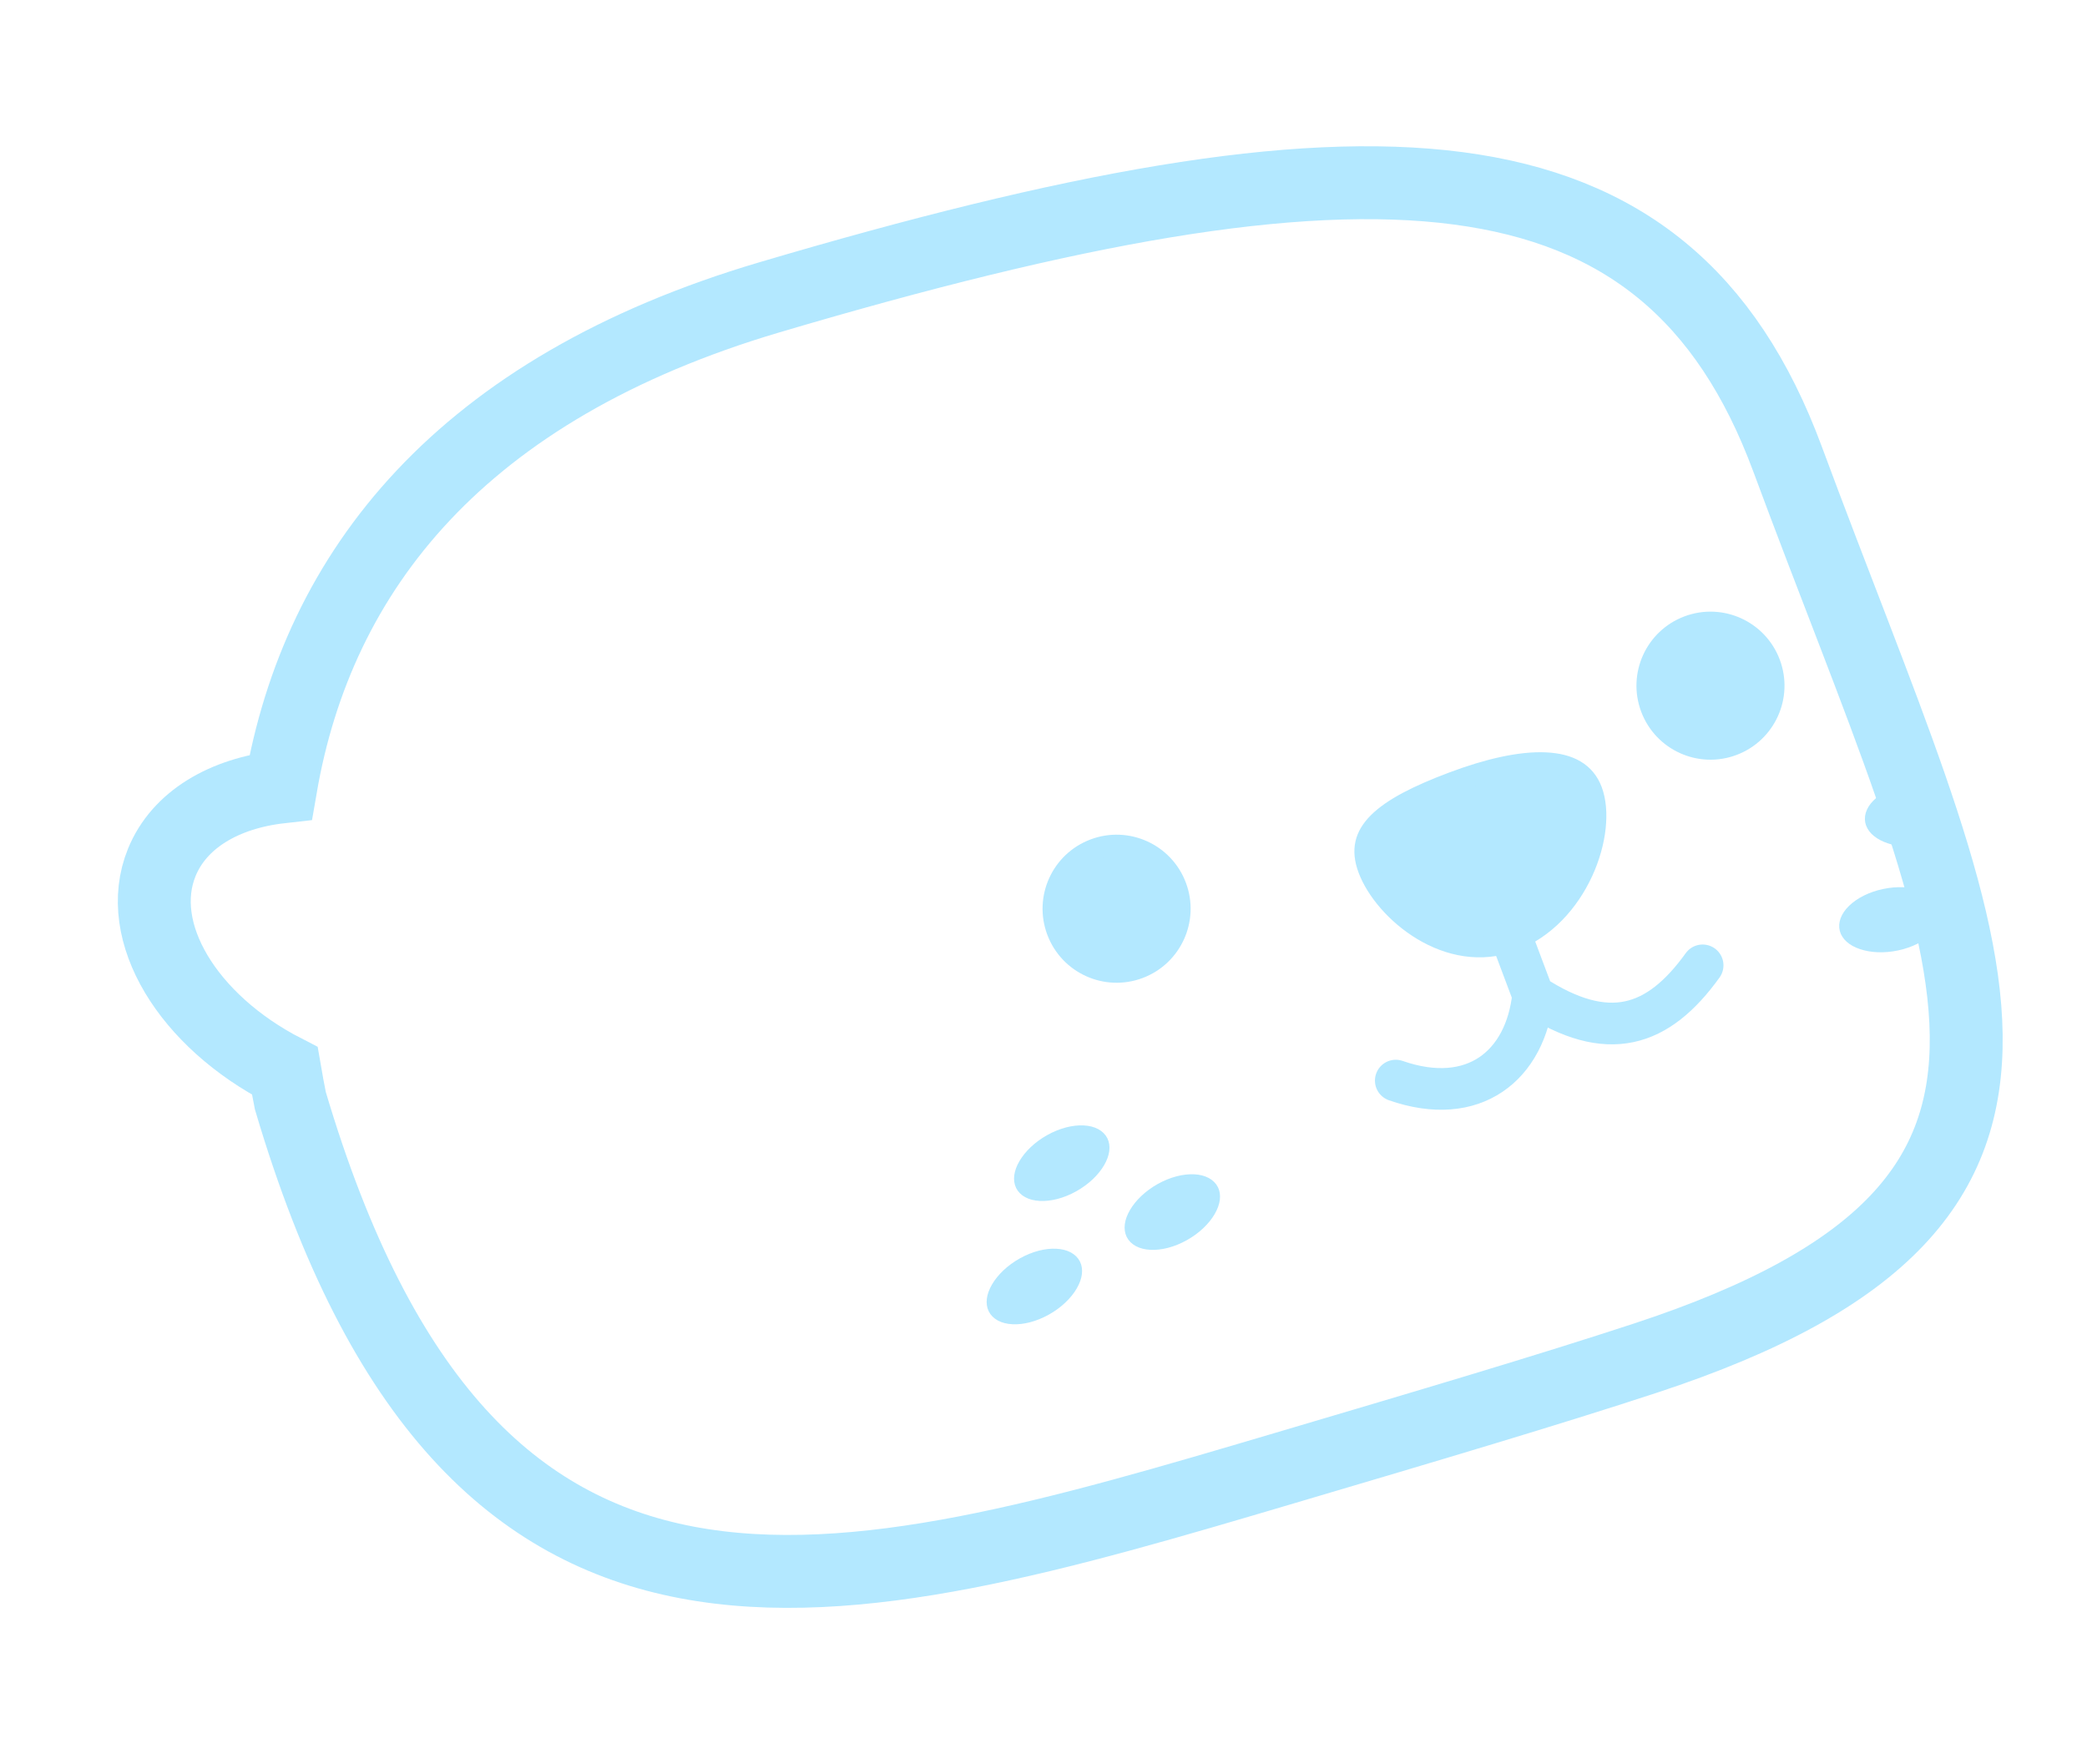
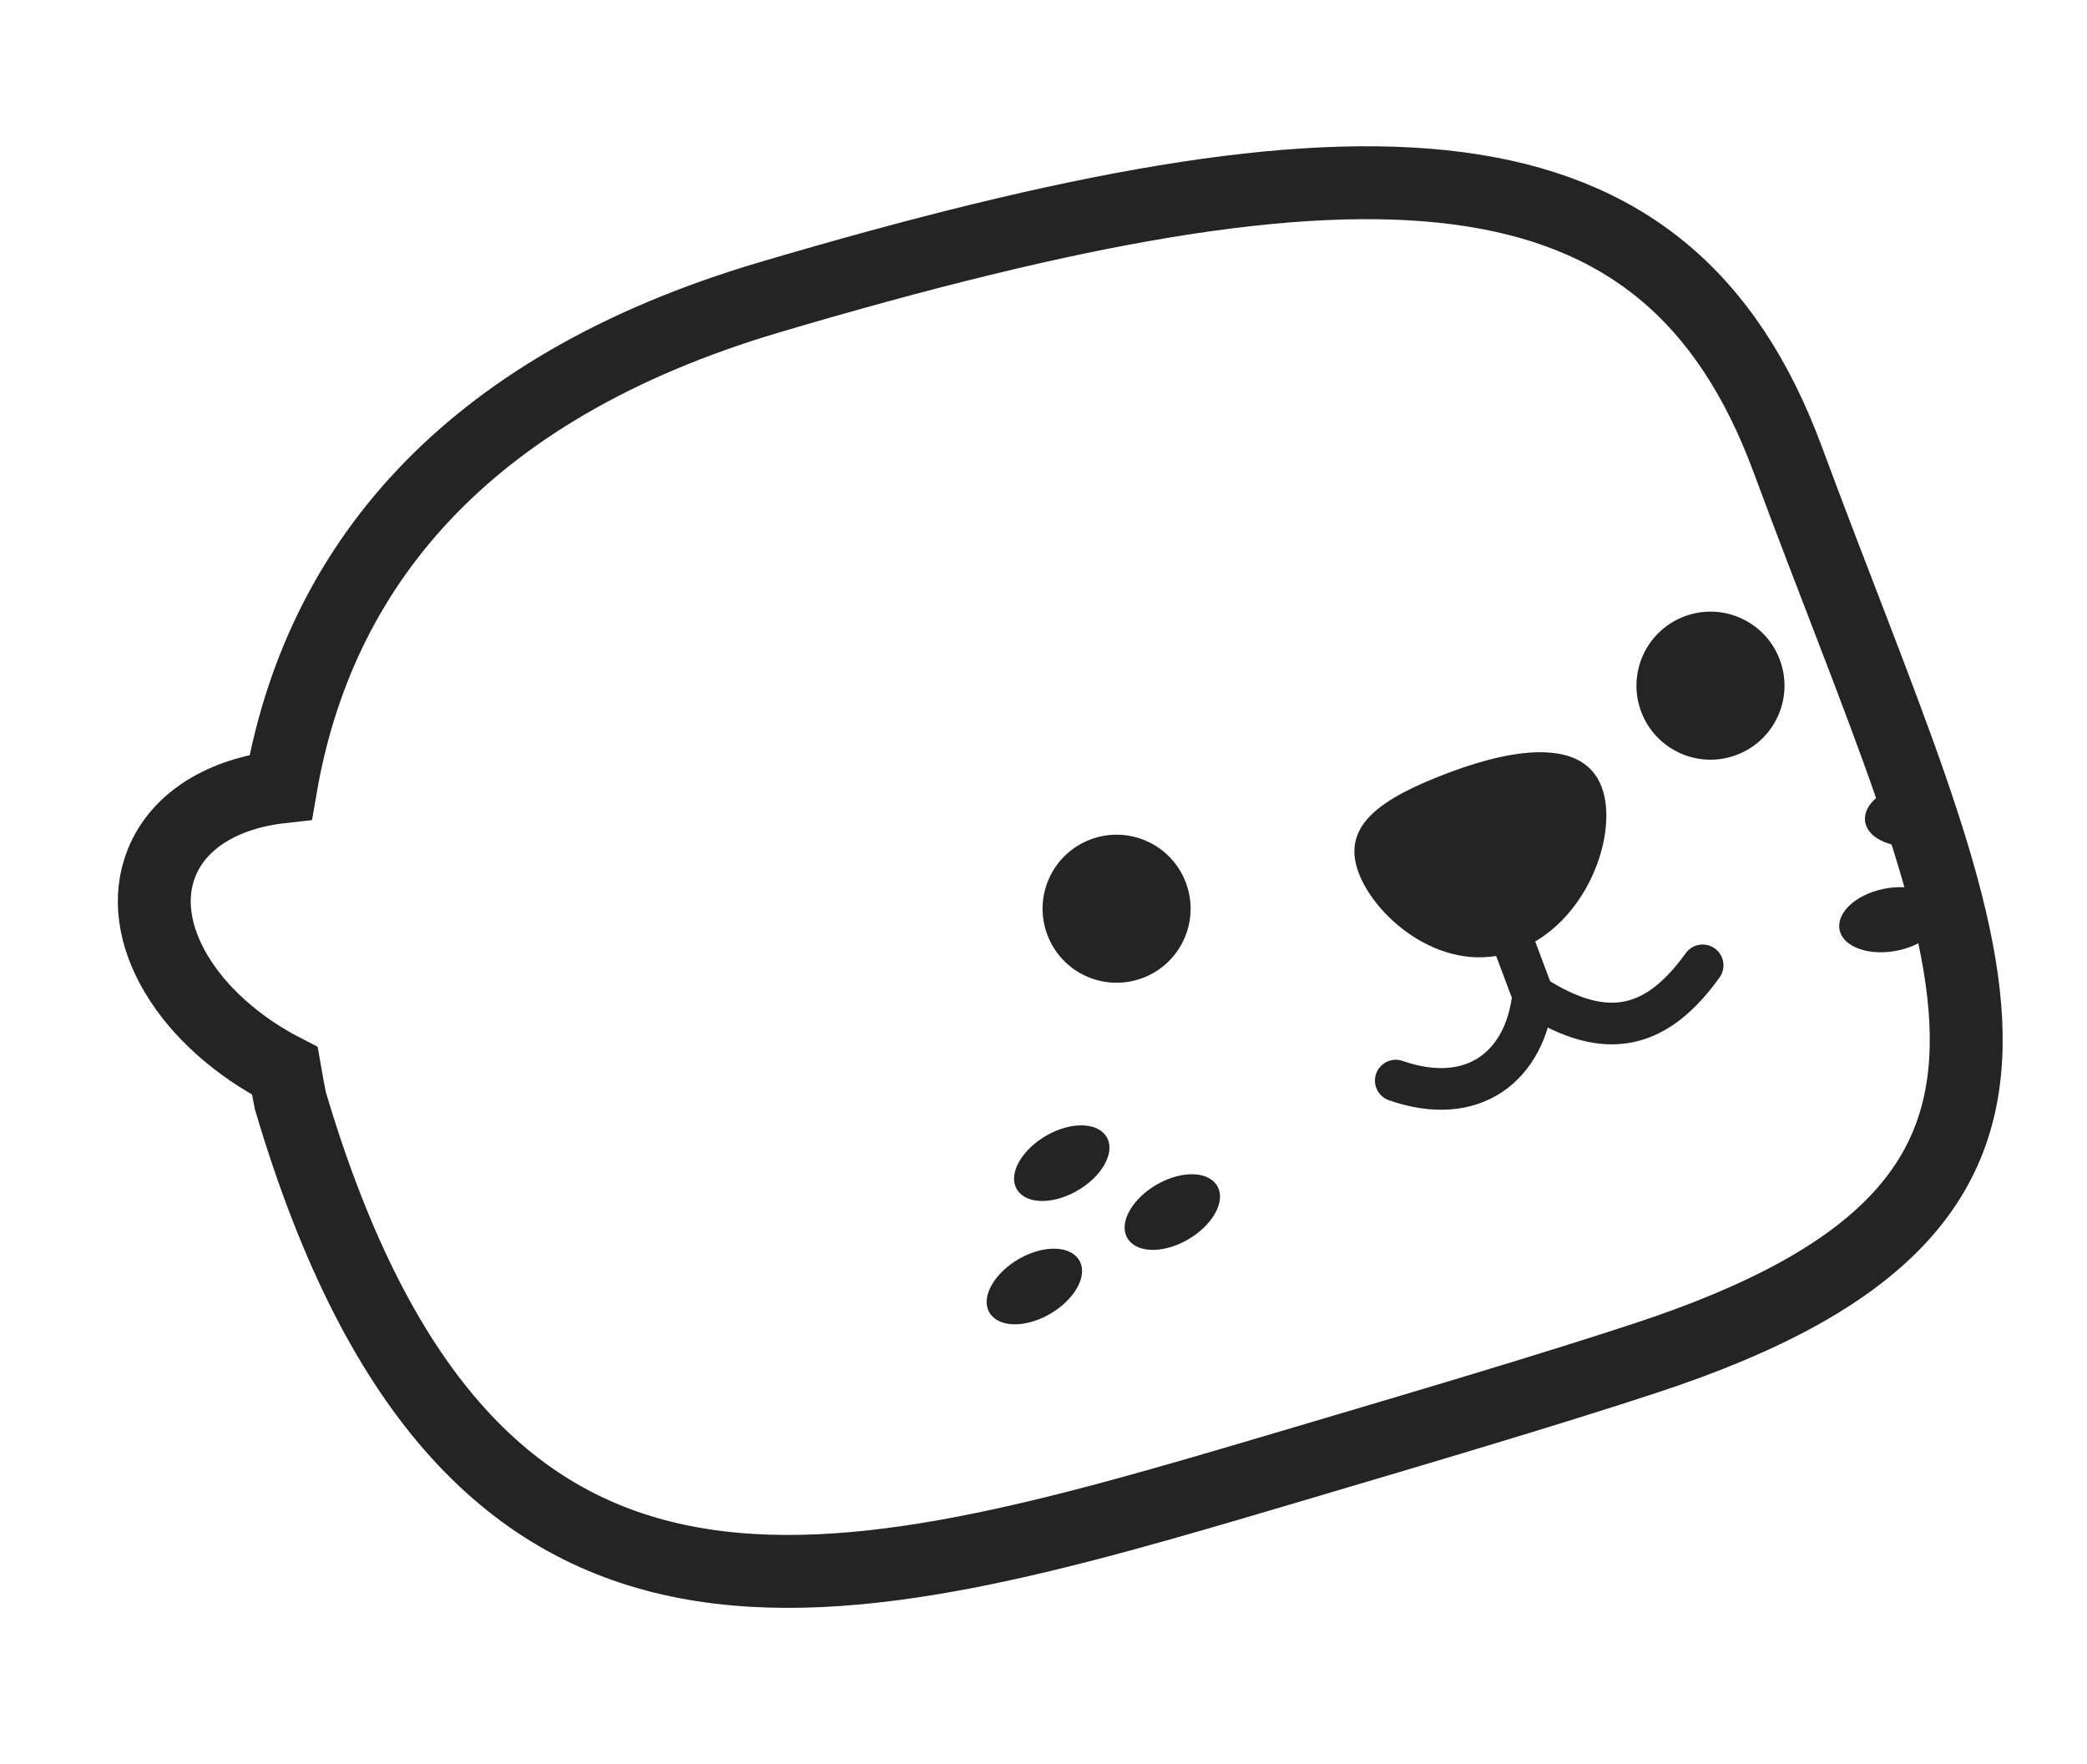
<svg xmlns="http://www.w3.org/2000/svg" width="213" height="180" fill="none">
-   <path d="M188.816 94.74c.095.36.472.804 1.361 1.102.867.292 2.05.37 3.322.1 1.271-.27 2.289-.815 2.918-1.423.644-.624.76-1.173.665-1.532-.096-.359-.473-.803-1.362-1.101-.867-.291-2.05-.37-3.322-.1-1.271.27-2.289.815-2.918 1.424-.644.623-.76 1.172-.664 1.53zM191.425 83.731c.07.365.415.835 1.28 1.196.74.31 1.734.473 2.836.388a60.3 60.3 0 00-1.237-4.094c-.877.234-1.601.607-2.106 1.03-.688.577-.842 1.115-.773 1.48z" fill="#B3E8FF" stroke="#B3E8FF" stroke-width="2.158" />
-   <path d="M150.399 85.396l6.07 16.164m0 0c-.755 7.2-6.058 11.496-14.016 8.721m14.016-8.721c7.639 4.971 12.758 3.278 17.302-3.04" stroke="#B3E8FF" stroke-width="4.252" stroke-linecap="round" />
-   <path d="M162.458 80.698c.751 2 .481 5.18-.942 8.269-1.407 3.055-3.846 5.802-7.142 7.04-3.243 1.217-6.476.519-9.165-1.093-2.714-1.627-4.745-4.113-5.536-6.219-.386-1.027-.443-1.87-.279-2.594.163-.726.57-1.429 1.277-2.135 1.453-1.452 4.016-2.765 7.633-4.124 3.576-1.342 6.857-2.094 9.4-1.982 2.501.11 4.072 1.022 4.754 2.838z" fill="#B3E8FF" stroke="#B3E8FF" stroke-width="2.158" />
-   <circle cx="113.96" cy="92.741" r="6.475" transform="rotate(-20.583 113.96 92.741)" fill="#B3E8FF" stroke="#B3E8FF" stroke-width="2.158" />
-   <circle cx="174.572" cy="69.977" r="6.475" transform="rotate(-20.583 174.572 69.977)" fill="#B3E8FF" stroke="#B3E8FF" stroke-width="2.158" />
-   <path d="M112.052 116.649c.165.333.173.916-.3 1.726-.46.79-1.299 1.628-2.434 2.262-1.135.634-2.26.893-3.134.848-.896-.045-1.344-.382-1.509-.715-.164-.333-.172-.916.3-1.725.461-.79 1.3-1.628 2.435-2.262 1.135-.634 2.26-.893 3.134-.849.896.045 1.344.382 1.508.715zM109.256 129.234c.165.333.172.916-.3 1.726-.461.79-1.3 1.628-2.435 2.262-1.135.633-2.26.893-3.134.848-.896-.045-1.343-.382-1.508-.715-.165-.333-.173-.916.3-1.725.461-.79 1.3-1.628 2.434-2.262 1.135-.634 2.261-.893 3.135-.849.895.045 1.343.382 1.508.715zM123.336 121.639c.165.332.172.915-.3 1.725-.461.79-1.3 1.628-2.435 2.262-1.135.634-2.26.893-3.134.849-.896-.046-1.343-.383-1.508-.716-.165-.333-.173-.915.3-1.725.461-.79 1.299-1.628 2.434-2.262 1.135-.634 2.261-.893 3.135-.849.895.046 1.343.383 1.508.716z" fill="#B3E8FF" stroke="#B3E8FF" stroke-width="2.158" />
-   <path d="M29.635 112.338c18.375 62.086 55.615 51.064 101.552 37.468 14.594-4.319 26.75-7.917 36.766-11.208 49.207-16.168 33.21-41.18 14.487-91.742-12.414-33.527-42.578-34.665-103.92-16.51-31.484 9.318-46.063 27.905-49.867 49.967-5.762.648-10.364 3.33-12.144 7.707-2.886 7.098 2.656 16.185 12.56 21.272.174 1.014.363 2.029.566 3.046z" stroke="#B3E8FF" stroke-width="7.441" />
+   <path d="M188.816 94.74c.095.36.472.804 1.361 1.102.867.292 2.05.37 3.322.1 1.271-.27 2.289-.815 2.918-1.423.644-.624.76-1.173.665-1.532-.096-.359-.473-.803-1.362-1.101-.867-.291-2.05-.37-3.322-.1-1.271.27-2.289.815-2.918 1.424-.644.623-.76 1.172-.664 1.53zm2.609-11.009c.07.365.415.835 1.28 1.196.74.31 1.734.473 2.836.388a60.3 60.3 0 00-1.237-4.094c-.877.234-1.601.607-2.106 1.03-.688.577-.842 1.115-.773 1.48z" fill="#242424" stroke="#242424" stroke-width="2.158" />
+   <path d="M150.399 85.396l6.07 16.164m0 0c-.755 7.2-6.058 11.496-14.016 8.721m14.016-8.721c7.639 4.971 12.758 3.278 17.302-3.04" stroke="#242424" stroke-width="4.252" stroke-linecap="round" />
+   <path d="M162.458 80.698c.751 2 .481 5.18-.942 8.269-1.407 3.055-3.846 5.802-7.142 7.04-3.243 1.217-6.476.519-9.165-1.093-2.714-1.627-4.745-4.113-5.536-6.219-.386-1.027-.443-1.87-.279-2.594.163-.726.57-1.429 1.277-2.135 1.453-1.452 4.016-2.765 7.633-4.124 3.576-1.342 6.857-2.094 9.4-1.982 2.501.11 4.072 1.022 4.754 2.838z" fill="#242424" stroke="#242424" stroke-width="2.158" />
+   <circle cx="113.96" cy="92.741" r="6.475" transform="rotate(-20.583 113.96 92.741)" fill="#242424" stroke="#242424" stroke-width="2.158" />
+   <circle cx="174.572" cy="69.977" r="6.475" transform="rotate(-20.583 174.572 69.977)" fill="#242424" stroke="#242424" stroke-width="2.158" />
+   <path d="M112.052 116.649c.165.333.173.916-.3 1.726-.46.79-1.299 1.628-2.434 2.262-1.135.634-2.26.893-3.134.848-.896-.045-1.344-.382-1.509-.715-.164-.333-.172-.916.3-1.725.461-.79 1.3-1.628 2.435-2.262 1.135-.634 2.26-.893 3.134-.849.896.045 1.344.382 1.508.715zm-2.796 12.585c.165.333.172.916-.3 1.726-.461.79-1.3 1.628-2.435 2.262-1.135.633-2.26.893-3.134.848-.896-.045-1.343-.382-1.508-.715-.165-.333-.173-.916.3-1.725.461-.79 1.3-1.628 2.434-2.262 1.135-.634 2.261-.893 3.135-.849.895.045 1.343.382 1.508.715zm14.08-7.595c.165.332.172.915-.3 1.725-.461.79-1.3 1.628-2.435 2.262-1.135.634-2.26.893-3.134.849-.896-.046-1.343-.383-1.508-.716-.165-.333-.173-.915.3-1.725.461-.79 1.299-1.628 2.434-2.262 1.135-.634 2.261-.893 3.135-.849.895.046 1.343.383 1.508.716z" fill="#242424" stroke="#242424" stroke-width="2.158" />
+   <path d="M29.635 112.338c18.375 62.086 55.615 51.064 101.552 37.468 14.594-4.319 26.75-7.917 36.766-11.208 49.207-16.168 33.21-41.18 14.487-91.742-12.414-33.527-42.578-34.665-103.92-16.51-31.484 9.318-46.063 27.905-49.867 49.967-5.762.648-10.364 3.33-12.144 7.707-2.886 7.098 2.656 16.185 12.56 21.272.174 1.014.363 2.029.566 3.046z" stroke="#242424" stroke-width="7.441" />
</svg>
